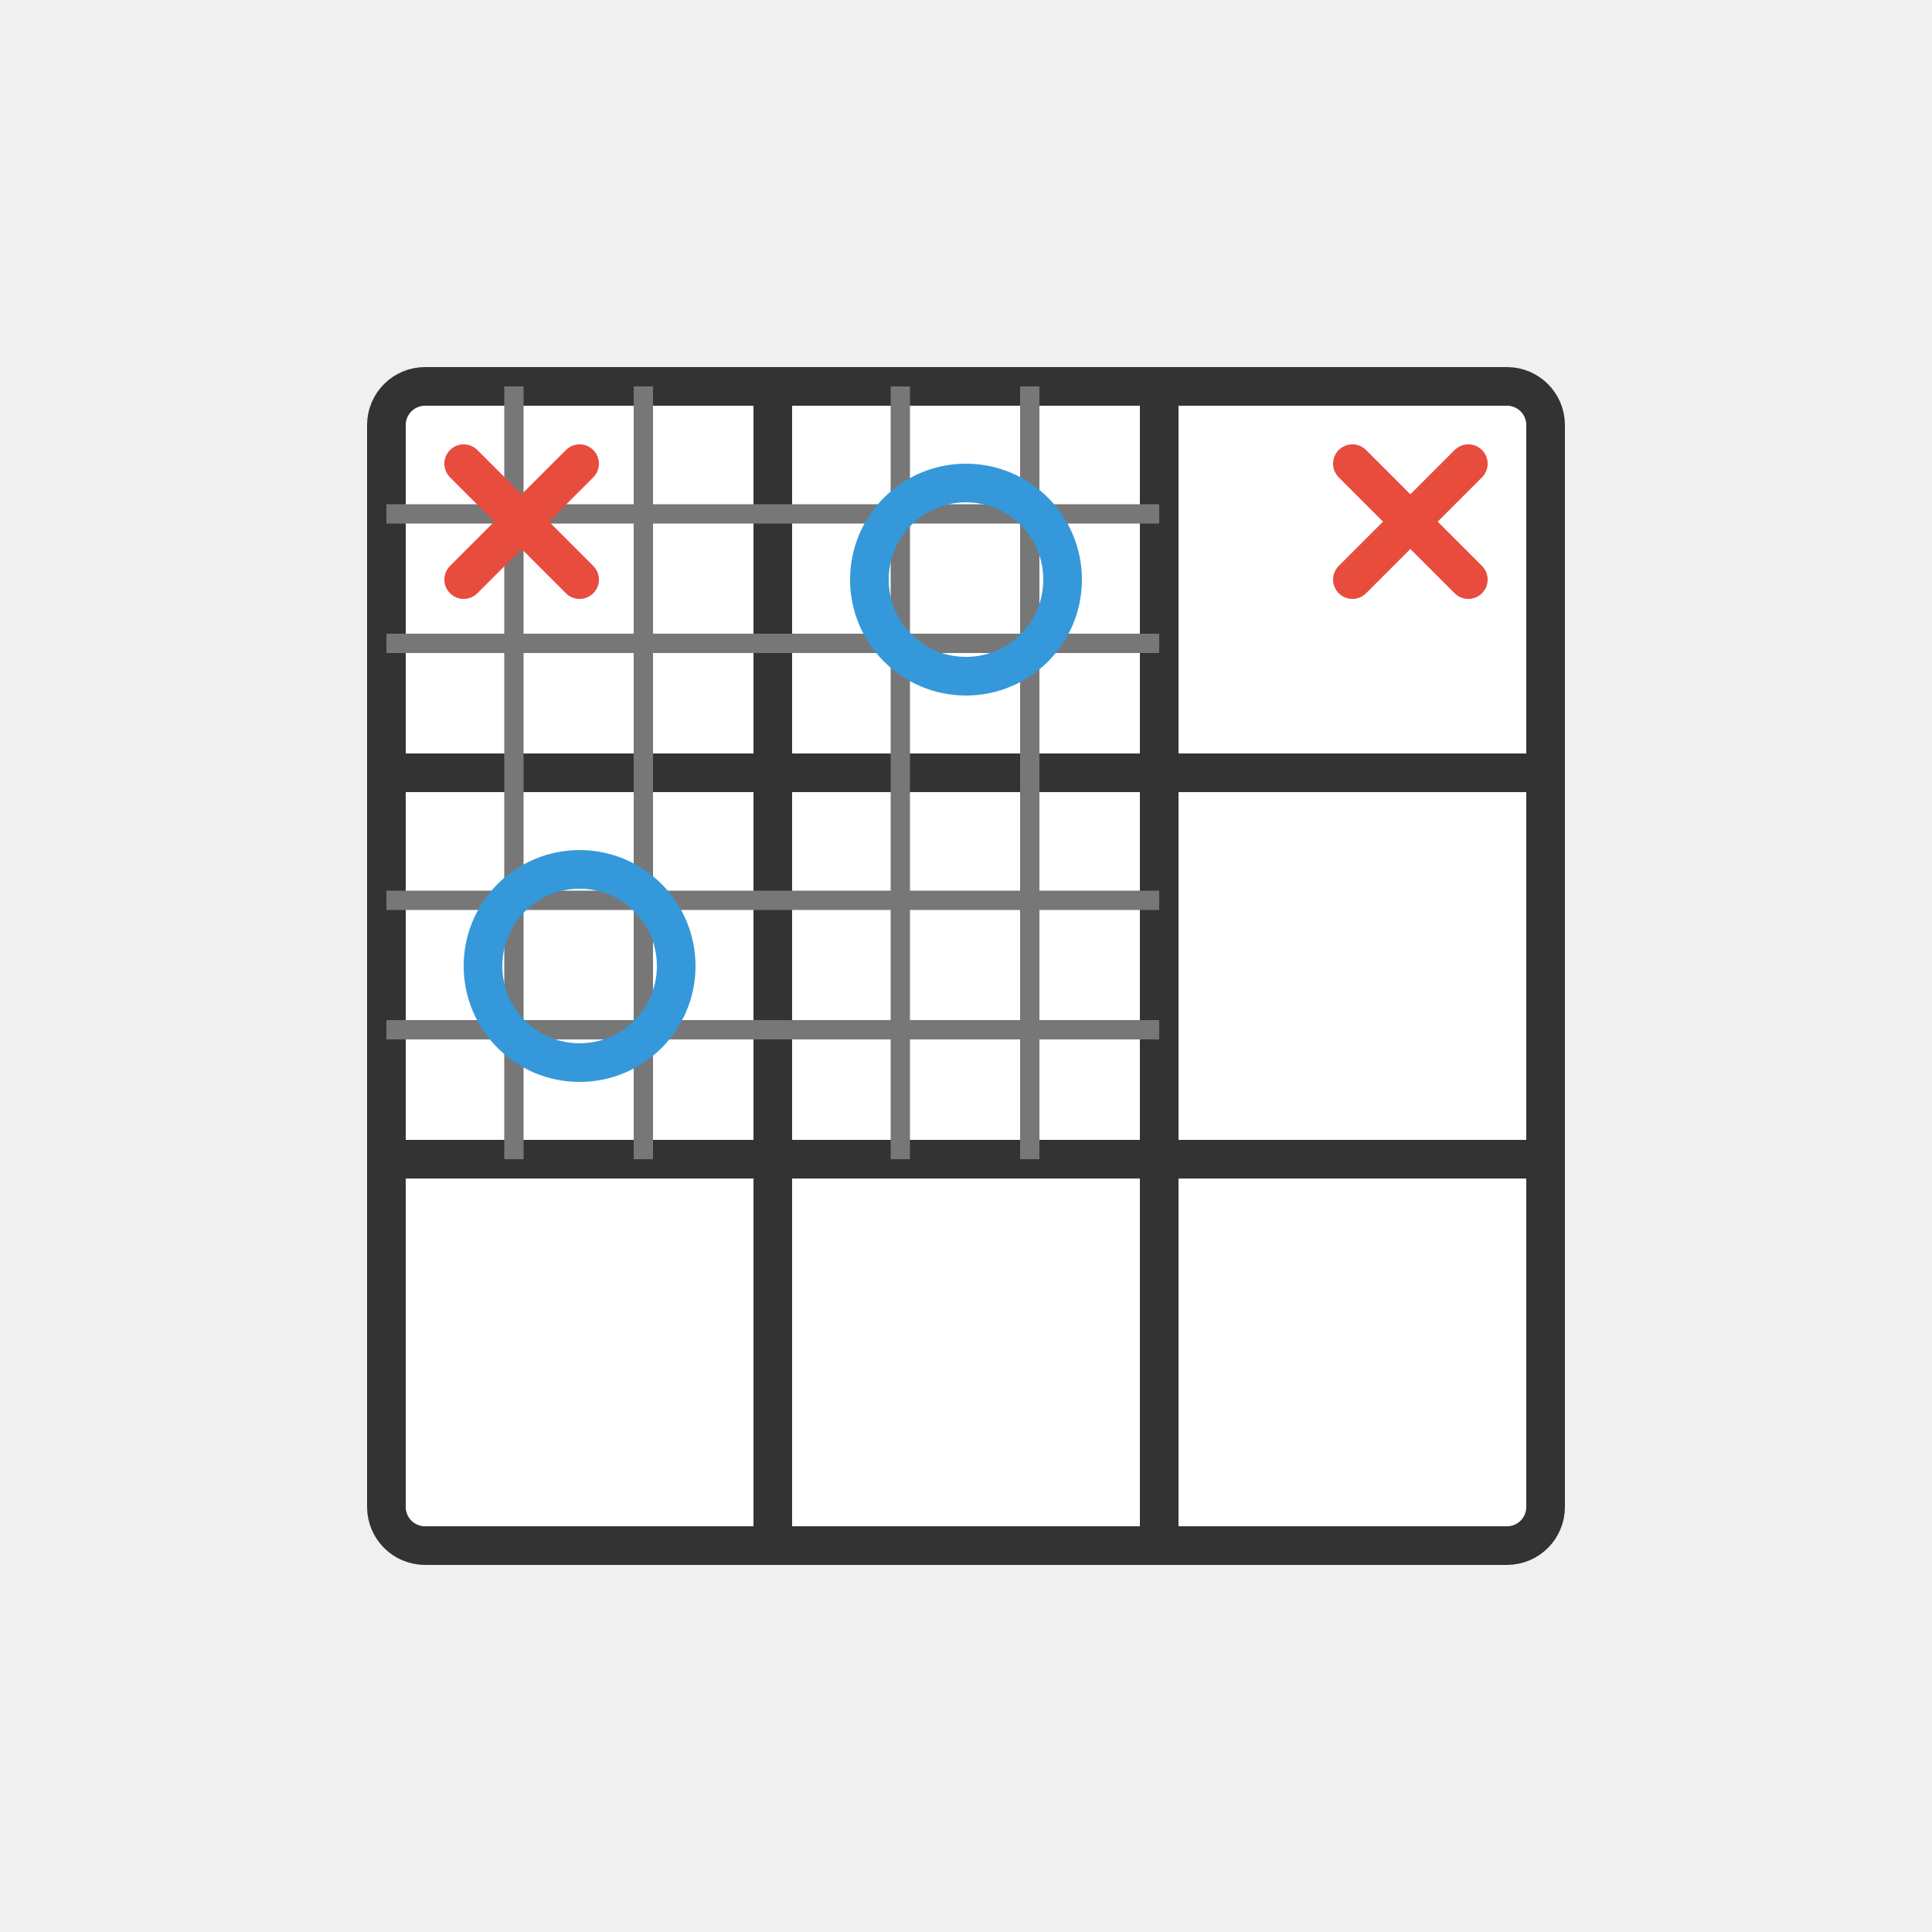
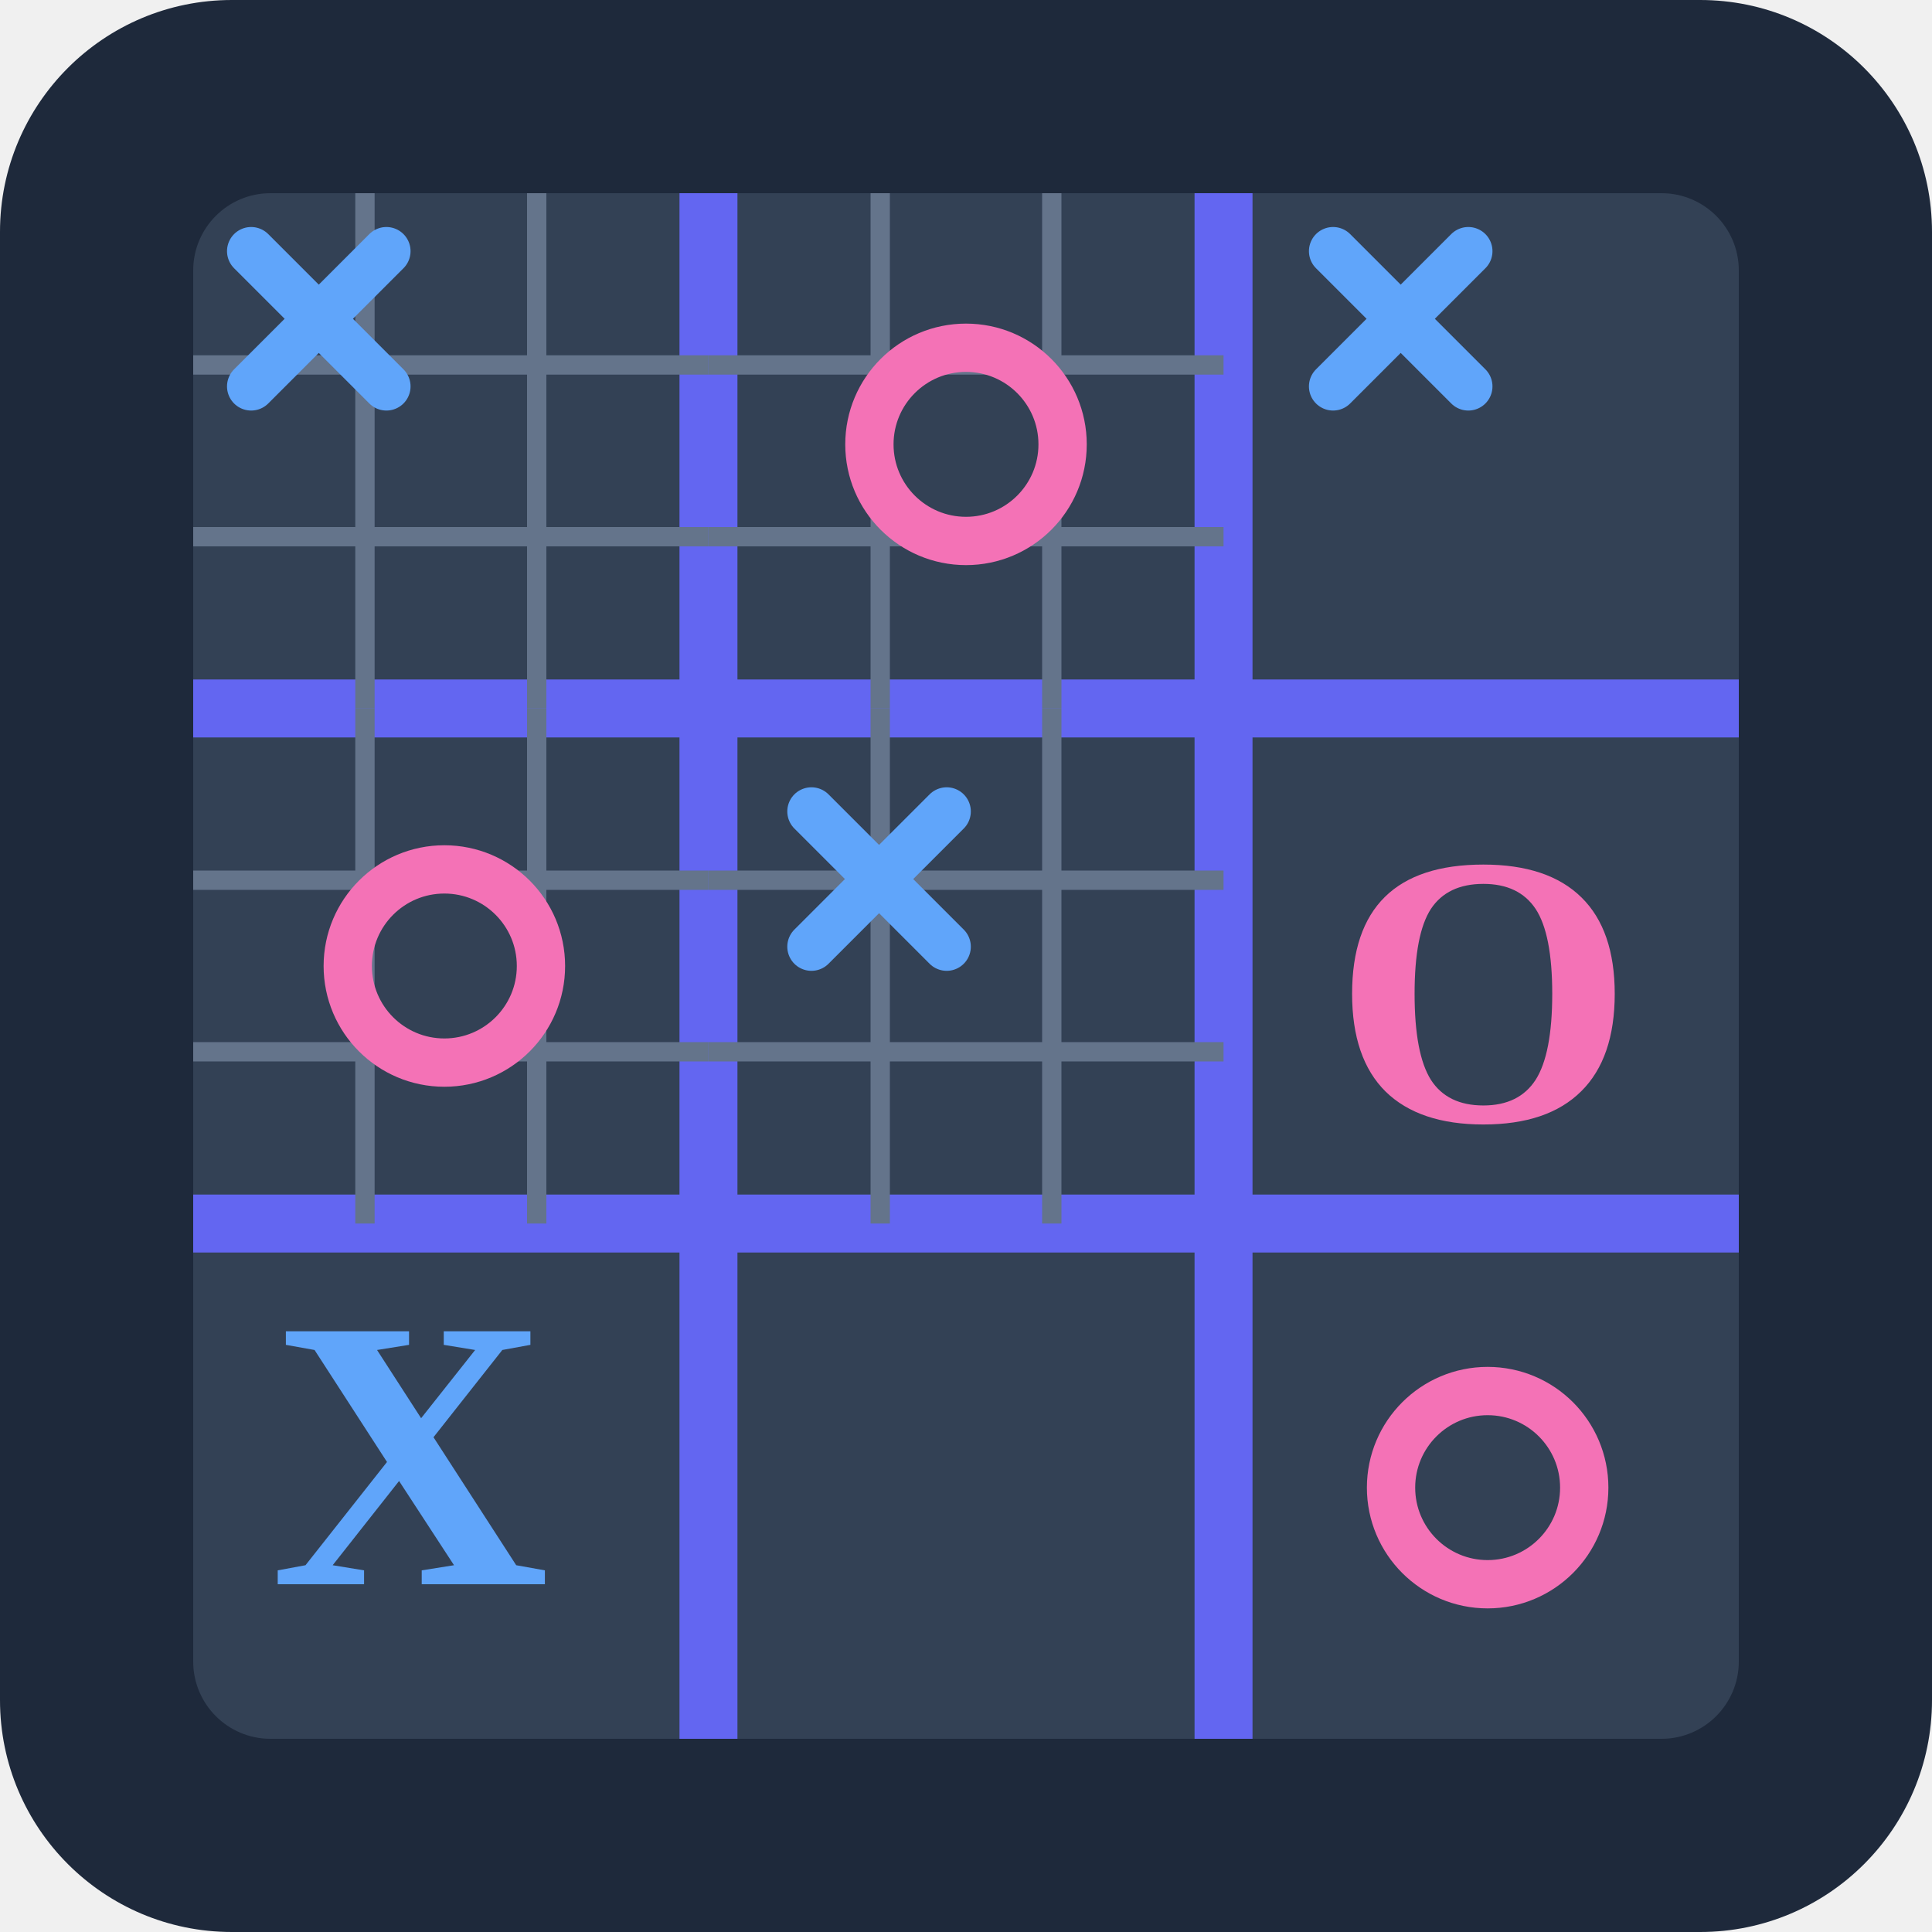
<svg xmlns="http://www.w3.org/2000/svg" viewBox="0 0 100 100" width="100" height="100">
-   <rect width="100" height="100" fill="#f0f0f0" rx="15" ry="15" />
-   <rect x="20" y="20" width="60" height="60" fill="white" stroke="#333" stroke-width="2" rx="2" ry="2" />
-   <line x1="40" y1="20" x2="40" y2="80" stroke="#333" stroke-width="2" />
-   <line x1="60" y1="20" x2="60" y2="80" stroke="#333" stroke-width="2" />
-   <line x1="20" y1="40" x2="80" y2="40" stroke="#333" stroke-width="2" />
-   <line x1="20" y1="60" x2="80" y2="60" stroke="#333" stroke-width="2" />
-   <line x1="26.6" y1="20" x2="26.6" y2="40" stroke="#777" stroke-width="1" />
-   <line x1="33.3" y1="20" x2="33.3" y2="40" stroke="#777" stroke-width="1" />
-   <line x1="20" y1="26.6" x2="40" y2="26.6" stroke="#777" stroke-width="1" />
-   <line x1="20" y1="33.3" x2="40" y2="33.3" stroke="#777" stroke-width="1" />
-   <line x1="46.6" y1="20" x2="46.6" y2="40" stroke="#777" stroke-width="1" />
-   <line x1="53.3" y1="20" x2="53.3" y2="40" stroke="#777" stroke-width="1" />
-   <line x1="40" y1="26.6" x2="60" y2="26.6" stroke="#777" stroke-width="1" />
-   <line x1="40" y1="33.3" x2="60" y2="33.3" stroke="#777" stroke-width="1" />
-   <line x1="26.6" y1="40" x2="26.6" y2="60" stroke="#777" stroke-width="1" />
-   <line x1="33.3" y1="40" x2="33.3" y2="60" stroke="#777" stroke-width="1" />
-   <line x1="20" y1="46.6" x2="40" y2="46.6" stroke="#777" stroke-width="1" />
-   <line x1="20" y1="53.3" x2="40" y2="53.3" stroke="#777" stroke-width="1" />
-   <line x1="46.6" y1="40" x2="46.6" y2="60" stroke="#777" stroke-width="1" />
-   <line x1="53.3" y1="40" x2="53.3" y2="60" stroke="#777" stroke-width="1" />
-   <line x1="40" y1="46.6" x2="60" y2="46.6" stroke="#777" stroke-width="1" />
-   <line x1="40" y1="53.3" x2="60" y2="53.3" stroke="#777" stroke-width="1" />
-   <line x1="24" y1="24" x2="30" y2="30" stroke="#E74C3C" stroke-width="2" stroke-linecap="round" />
-   <line x1="30" y1="24" x2="24" y2="30" stroke="#E74C3C" stroke-width="2" stroke-linecap="round" />
-   <circle cx="50" cy="30" r="5" stroke="#3498DB" stroke-width="2" fill="none" />
-   <line x1="70" y1="24" x2="76" y2="30" stroke="#E74C3C" stroke-width="2" stroke-linecap="round" />
-   <line x1="76" y1="24" x2="70" y2="30" stroke="#E74C3C" stroke-width="2" stroke-linecap="round" />
-   <circle cx="30" cy="50" r="5" stroke="#3498DB" stroke-width="2" fill="none" />
+   <rect width="100" height="100" fill="#1e293b" rx="12" />
+   <rect x="10" y="10" width="80" height="80" fill="#334155" rx="4" />
+   <line x1="36.67" y1="10" x2="36.67" y2="90" stroke="#6366f1" stroke-width="3" />
+   <line x1="63.33" y1="10" x2="63.33" y2="90" stroke="#6366f1" stroke-width="3" />
+   <line x1="10" y1="36.67" x2="90" y2="36.67" stroke="#6366f1" stroke-width="3" />
+   <line x1="10" y1="63.33" x2="90" y2="63.33" stroke="#6366f1" stroke-width="3" />
+   <line x1="18.89" y1="10" x2="18.89" y2="36.67" stroke="#64748b" stroke-width="1" />
+   <line x1="27.78" y1="10" x2="27.78" y2="36.67" stroke="#64748b" stroke-width="1" />
+   <line x1="10" y1="18.89" x2="36.67" y2="18.89" stroke="#64748b" stroke-width="1" />
+   <line x1="10" y1="27.78" x2="36.67" y2="27.78" stroke="#64748b" stroke-width="1" />
+   <line x1="45.56" y1="10" x2="45.56" y2="36.67" stroke="#64748b" stroke-width="1" />
+   <line x1="54.44" y1="10" x2="54.44" y2="36.67" stroke="#64748b" stroke-width="1" />
+   <line x1="36.67" y1="18.89" x2="63.33" y2="18.89" stroke="#64748b" stroke-width="1" />
+   <line x1="36.67" y1="27.78" x2="63.33" y2="27.78" stroke="#64748b" stroke-width="1" />
+   <line x1="18.89" y1="36.67" x2="18.89" y2="63.33" stroke="#64748b" stroke-width="1" />
+   <line x1="27.78" y1="36.67" x2="27.78" y2="63.33" stroke="#64748b" stroke-width="1" />
+   <line x1="10" y1="45.56" x2="36.67" y2="45.56" stroke="#64748b" stroke-width="1" />
+   <line x1="10" y1="54.44" x2="36.67" y2="54.44" stroke="#64748b" stroke-width="1" />
+   <line x1="45.56" y1="36.67" x2="45.56" y2="63.33" stroke="#64748b" stroke-width="1" />
+   <line x1="54.44" y1="36.67" x2="54.44" y2="63.33" stroke="#64748b" stroke-width="1" />
+   <line x1="36.67" y1="45.56" x2="63.33" y2="45.56" stroke="#64748b" stroke-width="1" />
+   <line x1="36.67" y1="54.44" x2="63.33" y2="54.44" stroke="#64748b" stroke-width="1" />
+   <g stroke="#60a5fa" stroke-width="2.5" stroke-linecap="round">
+     <line x1="13" y1="13" x2="20" y2="20" />
+     <line x1="20" y1="13" x2="13" y2="20" />
+     <line x1="42" y1="42" x2="49" y2="49" />
+     <line x1="49" y1="42" x2="42" y2="49" />
+     <line x1="69" y1="13" x2="76" y2="20" />
+     <line x1="76" y1="13" x2="69" y2="20" />
+   </g>
+   <g fill="none" stroke="#f472b6" stroke-width="2.5">
+     <circle cx="50" cy="23" r="5" />
+     <circle cx="23" cy="50" r="5" />
+     <circle cx="77" cy="77" r="5" />
+   </g>
+   <text x="14" y="82" font-size="20" font-weight="bold" fill="#60a5fa">X</text>
+   <text x="69" y="58" font-size="20" font-weight="bold" fill="#f472b6">O</text>
</svg>
